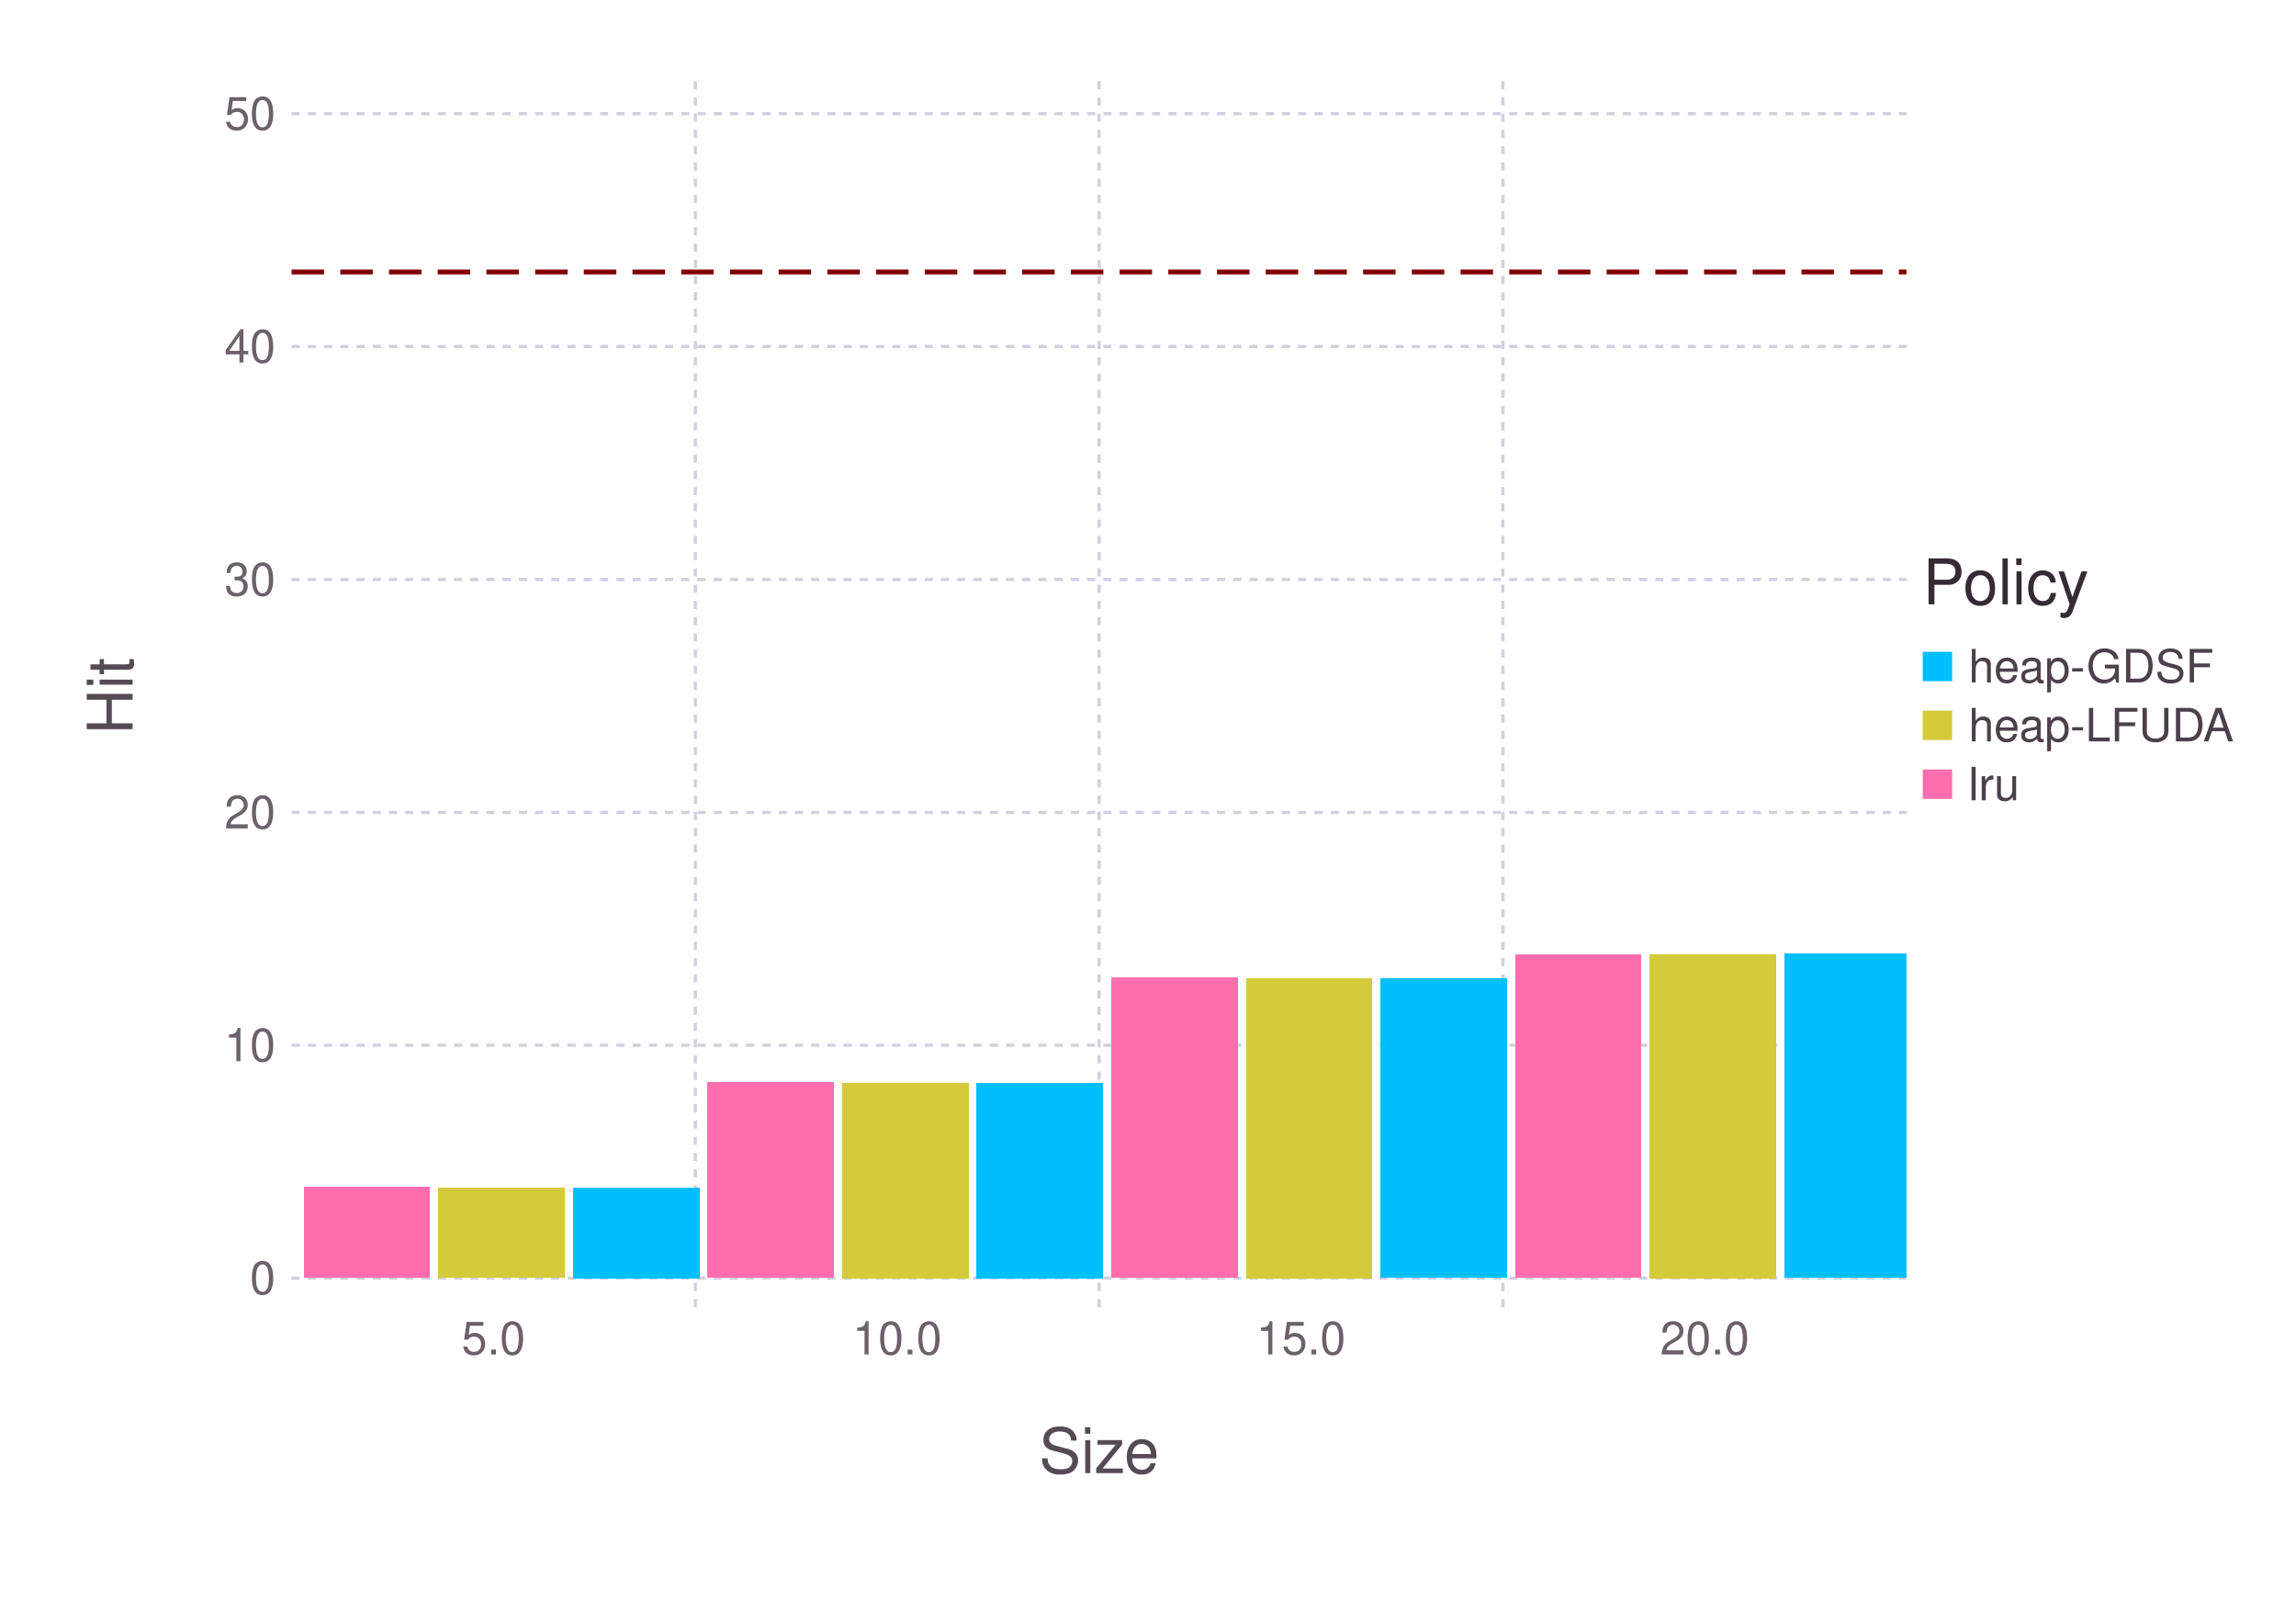
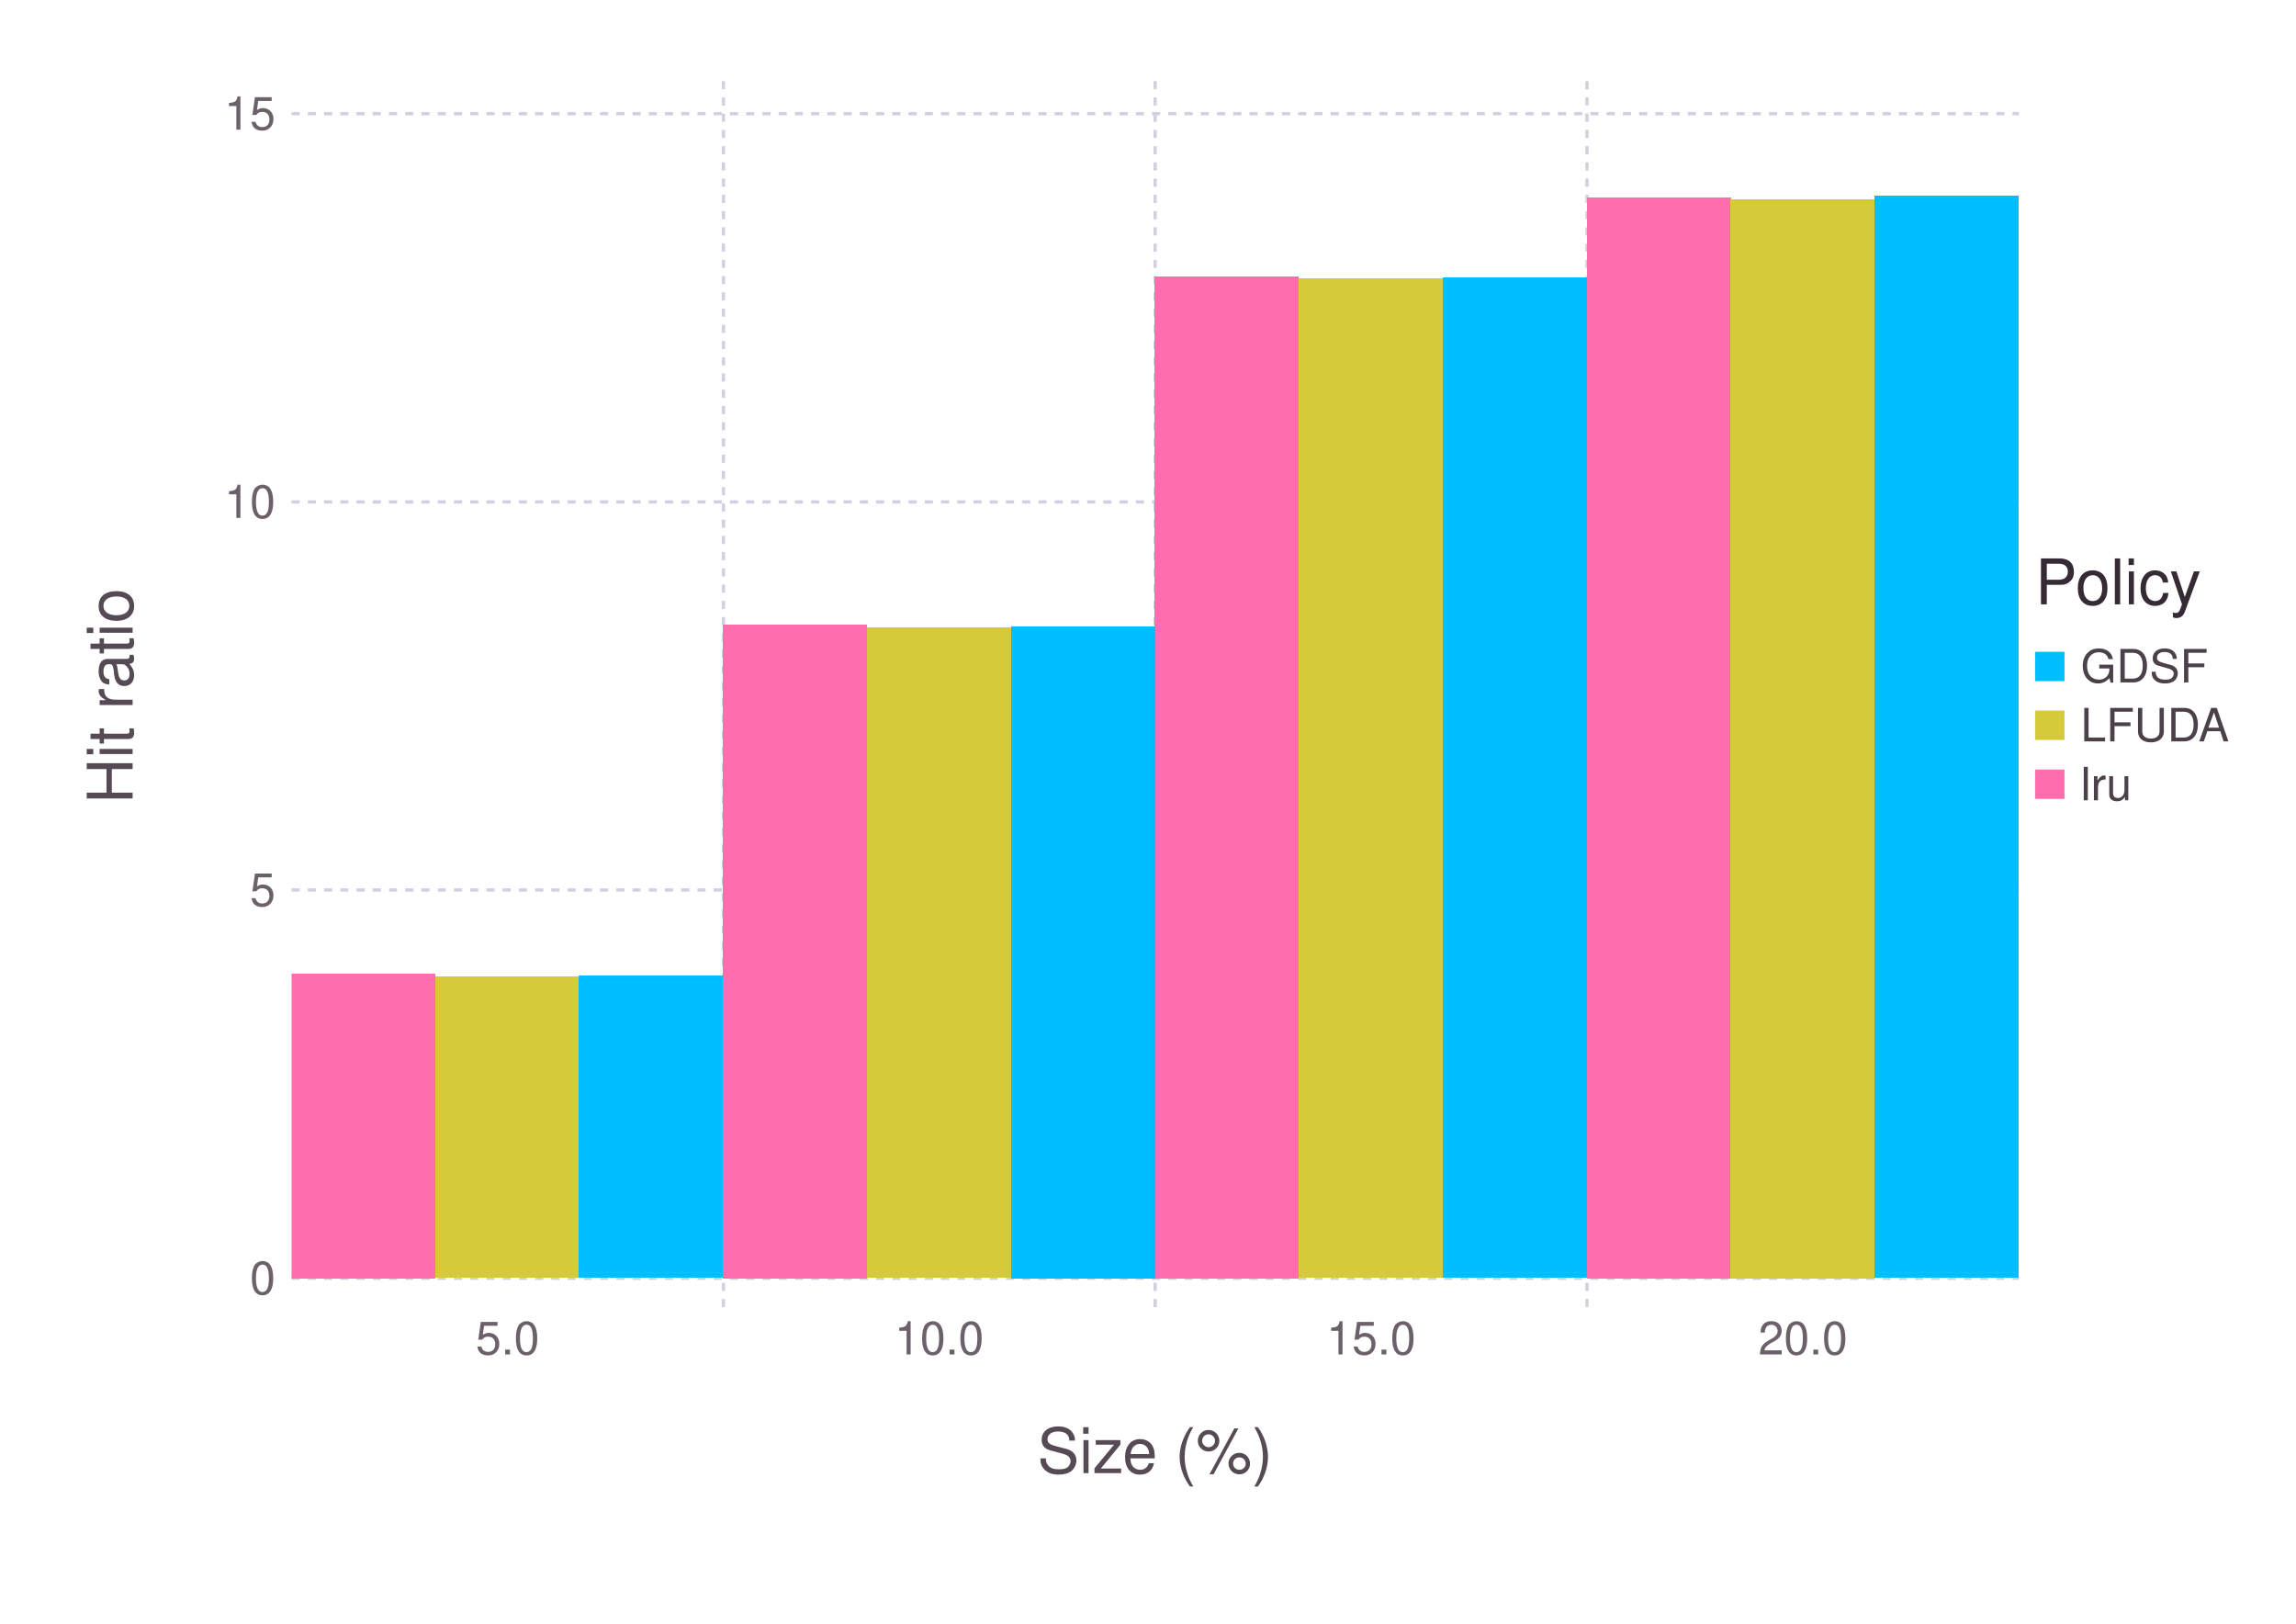
<svg xmlns="http://www.w3.org/2000/svg" version="1.2" width="141.42mm" height="100mm" viewBox="0 0 141.42 100" stroke="none" fill="#000000" stroke-width="0.3" font-size="3.88">
-   <g class="plotroot yscalable" id="img-9d693e62-1">
-     <g font-size="3.88" font-family="'PT Sans','Helvetica Neue','Helvetica',sans-serif" fill="#564A55" stroke="#000000" stroke-opacity="0.000" id="img-9d693e62-2">
-       <text x="67.7" y="88.39" text-anchor="middle" dy="0.6em">Size</text>
+   <g class="plotroot yscalable" id="img-3a40c9bd-1">
+     <g font-size="3.88" font-family="'PT Sans','Helvetica Neue','Helvetica',sans-serif" fill="#564A55" stroke="#000000" stroke-opacity="0.000" id="img-3a40c9bd-2">
+       <text x="71.15" y="88.39" text-anchor="middle" dy="0.6em">Size (%)</text>
    </g>
-     <g class="guide xlabels" font-size="2.82" font-family="'PT Sans Caption','Helvetica Neue','Helvetica',sans-serif" fill="#6C606B" id="img-9d693e62-3">
-       <text x="30.39" y="81.72" text-anchor="middle" dy="0.6em">5.0</text>
-       <text x="55.26" y="81.72" text-anchor="middle" dy="0.6em">10.0</text>
-       <text x="80.13" y="81.72" text-anchor="middle" dy="0.6em">15.0</text>
-       <text x="105" y="81.72" text-anchor="middle" dy="0.6em">20.0</text>
+     <g class="guide xlabels" font-size="2.82" font-family="'PT Sans Caption','Helvetica Neue','Helvetica',sans-serif" fill="#6C606B" id="img-3a40c9bd-3">
+       <text x="31.26" y="81.72" text-anchor="middle" dy="0.6em">5.0</text>
+       <text x="57.85" y="81.72" text-anchor="middle" dy="0.6em">10.0</text>
+       <text x="84.45" y="81.72" text-anchor="middle" dy="0.6em">15.0</text>
+       <text x="111.05" y="81.72" text-anchor="middle" dy="0.6em">20.0</text>
    </g>
-     <g class="guide colorkey" id="img-9d693e62-4">
-       <g fill="#4C404B" font-size="2.82" font-family="'PT Sans','Helvetica Neue','Helvetica',sans-serif" id="img-9d693e62-5">
-         <text x="121.25" y="41.04" dy="0.35em" id="img-9d693e62-6" class="color_heap-GDSF">heap-GDSF</text>
-         <text x="121.25" y="44.67" dy="0.35em" id="img-9d693e62-7" class="color_heap-LFUDA">heap-LFUDA</text>
-         <text x="121.25" y="48.3" dy="0.35em" id="img-9d693e62-8" class="color_lru">lru</text>
+     <g class="guide colorkey" id="img-3a40c9bd-4">
+       <g fill="#4C404B" font-size="2.82" font-family="'PT Sans','Helvetica Neue','Helvetica',sans-serif" id="img-3a40c9bd-5">
+         <text x="128.16" y="41.04" dy="0.35em" id="img-3a40c9bd-6" class="color_GDSF">GDSF</text>
+         <text x="128.16" y="44.67" dy="0.35em" id="img-3a40c9bd-7" class="color_LFUDA">LFUDA</text>
+         <text x="128.16" y="48.3" dy="0.35em" id="img-3a40c9bd-8" class="color_lru">lru</text>
      </g>
-       <g stroke="#000000" stroke-opacity="0.000" id="img-9d693e62-9">
-         <rect x="118.43" y="40.14" width="1.81" height="1.81" id="img-9d693e62-10" fill="#00BFFF" class="color_heap-GDSF" />
-         <rect x="118.43" y="43.76" width="1.81" height="1.81" id="img-9d693e62-11" fill="#D4CA3A" class="color_heap-LFUDA" />
-         <rect x="118.43" y="47.39" width="1.81" height="1.81" id="img-9d693e62-12" fill="#FF6DAE" class="color_lru" />
+       <g stroke="#000000" stroke-opacity="0.000" id="img-3a40c9bd-9">
+         <rect x="125.35" y="40.14" width="1.81" height="1.81" id="img-3a40c9bd-10" class="color_GDSF" fill="#00BFFF" />
+         <rect x="125.35" y="43.76" width="1.81" height="1.81" id="img-3a40c9bd-11" class="color_LFUDA" fill="#D4CA3A" />
+         <rect x="125.35" y="47.39" width="1.81" height="1.81" id="img-3a40c9bd-12" class="color_lru" fill="#FF6DAE" />
      </g>
-       <g fill="#362A35" font-size="3.88" font-family="'PT Sans','Helvetica Neue','Helvetica',sans-serif" stroke="#000000" stroke-opacity="0.000" id="img-9d693e62-13">
-         <text x="118.43" y="37.22" id="img-9d693e62-14">Policy</text>
+       <g fill="#362A35" font-size="3.88" font-family="'PT Sans','Helvetica Neue','Helvetica',sans-serif" stroke="#000000" stroke-opacity="0.000" id="img-3a40c9bd-13">
+         <text x="125.35" y="37.22" id="img-3a40c9bd-14">Policy</text>
      </g>
    </g>
-     <g clip-path="url(#img-9d693e62-15)">
-       <g id="img-9d693e62-16">
-         <g pointer-events="visible" opacity="1" fill="#000000" fill-opacity="0.000" stroke="#000000" stroke-opacity="0.000" class="guide background" id="img-9d693e62-17">
-           <rect x="17.96" y="5" width="99.48" height="75.72" id="img-9d693e62-18" />
+     <g clip-path="url(#img-3a40c9bd-15)">
+       <g id="img-3a40c9bd-16">
+         <g pointer-events="visible" opacity="1" fill="#000000" fill-opacity="0.000" stroke="#000000" stroke-opacity="0.000" class="guide background" id="img-3a40c9bd-17">
+           <rect x="17.96" y="5" width="106.39" height="75.72" id="img-3a40c9bd-18" />
        </g>
-         <g class="guide ygridlines xfixed" stroke-dasharray="0.5,0.5" stroke-width="0.2" stroke="#D0D0E0" id="img-9d693e62-19">
-           <path fill="none" d="M17.96,78.71 L 117.43 78.71" id="img-9d693e62-20" />
-           <path fill="none" d="M17.96,64.37 L 117.43 64.37" id="img-9d693e62-21" />
-           <path fill="none" d="M17.96,50.03 L 117.43 50.03" id="img-9d693e62-22" />
-           <path fill="none" d="M17.96,35.69 L 117.43 35.69" id="img-9d693e62-23" />
-           <path fill="none" d="M17.96,21.34 L 117.43 21.34" id="img-9d693e62-24" />
-           <path fill="none" d="M17.96,7 L 117.43 7" id="img-9d693e62-25" />
+         <g class="guide ygridlines xfixed" stroke-dasharray="0.5,0.5" stroke-width="0.2" stroke="#D0D0E0" id="img-3a40c9bd-19">
+           <path fill="none" d="M17.96,78.72 L 124.35 78.72" id="img-3a40c9bd-20" />
+           <path fill="none" d="M17.96,54.81 L 124.35 54.81" id="img-3a40c9bd-21" />
+           <path fill="none" d="M17.96,30.91 L 124.35 30.91" id="img-3a40c9bd-22" />
+           <path fill="none" d="M17.96,7 L 124.35 7" id="img-3a40c9bd-23" />
        </g>
-         <g class="guide xgridlines yfixed" stroke-dasharray="0.5,0.5" stroke-width="0.2" stroke="#D0D0E0" id="img-9d693e62-26">
-           <path fill="none" d="M42.83,5 L 42.83 80.72" id="img-9d693e62-27" />
-           <path fill="none" d="M67.7,5 L 67.7 80.72" id="img-9d693e62-28" />
-           <path fill="none" d="M92.57,5 L 92.57 80.72" id="img-9d693e62-29" />
+         <g class="guide xgridlines yfixed" stroke-dasharray="0.5,0.5" stroke-width="0.2" stroke="#D0D0E0" id="img-3a40c9bd-24">
+           <path fill="none" d="M44.56,5 L 44.56 80.72" id="img-3a40c9bd-25" />
+           <path fill="none" d="M71.15,5 L 71.15 80.72" id="img-3a40c9bd-26" />
+           <path fill="none" d="M97.75,5 L 97.75 80.72" id="img-3a40c9bd-27" />
        </g>
-         <g class="plotpanel" id="img-9d693e62-30">
-           <g class="xfixed" id="img-9d693e62-31">
-             <g stroke-dasharray="2,1" stroke-width="0.3" stroke="#800000" id="img-9d693e62-32">
-               <path fill="none" d="M17.96,16.75 L 117.43 16.75" id="img-9d693e62-33" />
-             </g>
-           </g>
-           <g shape-rendering="crispEdges" stroke-width="0.3" id="img-9d693e62-34">
-             <g stroke="#000000" stroke-opacity="0.000" class="geometry" id="img-9d693e62-35">
-               <rect x="18.71" y="73.09" width="7.79" height="5.62" id="img-9d693e62-36" fill="#FF6DAE" />
-               <rect x="43.58" y="66.63" width="7.79" height="12.08" id="img-9d693e62-37" fill="#FF6DAE" />
-               <rect x="68.45" y="60.2" width="7.79" height="18.51" id="img-9d693e62-38" fill="#FF6DAE" />
-               <rect x="93.32" y="58.75" width="7.79" height="19.96" id="img-9d693e62-39" fill="#FF6DAE" />
-               <rect x="27" y="73.14" width="7.79" height="5.57" id="img-9d693e62-40" fill="#D4CA3A" />
-               <rect x="51.87" y="66.7" width="7.79" height="12.02" id="img-9d693e62-41" fill="#D4CA3A" />
-               <rect x="76.74" y="60.24" width="7.79" height="18.48" id="img-9d693e62-42" fill="#D4CA3A" />
-               <rect x="101.61" y="58.78" width="7.79" height="19.94" id="img-9d693e62-43" fill="#D4CA3A" />
-               <rect x="35.29" y="73.13" width="7.79" height="5.59" id="img-9d693e62-44" fill="#00BFFF" />
-               <rect x="60.16" y="66.67" width="7.79" height="12.05" id="img-9d693e62-45" fill="#00BFFF" />
-               <rect x="85.03" y="60.23" width="7.79" height="18.48" id="img-9d693e62-46" fill="#00BFFF" />
-               <rect x="109.89" y="58.72" width="7.79" height="19.99" id="img-9d693e62-47" fill="#00BFFF" />
+         <g class="plotpanel" id="img-3a40c9bd-28">
+           <g shape-rendering="crispEdges" stroke-width="0.3" id="img-3a40c9bd-29">
+             <g stroke="#000000" stroke-opacity="0.000" class="geometry" id="img-3a40c9bd-30">
+               <rect x="17.93" y="59.98" width="8.88" height="18.74" id="img-3a40c9bd-31" fill="#FF6DAE" />
+               <rect x="44.53" y="38.45" width="8.88" height="40.27" id="img-3a40c9bd-32" fill="#FF6DAE" />
+               <rect x="71.13" y="17" width="8.88" height="61.72" id="img-3a40c9bd-33" fill="#FF6DAE" />
+               <rect x="97.73" y="12.17" width="8.88" height="66.55" id="img-3a40c9bd-34" fill="#FF6DAE" />
+               <rect x="26.8" y="60.13" width="8.88" height="18.58" id="img-3a40c9bd-35" fill="#D4CA3A" />
+               <rect x="53.4" y="38.66" width="8.88" height="40.05" id="img-3a40c9bd-36" fill="#D4CA3A" />
+               <rect x="79.99" y="17.12" width="8.88" height="61.59" id="img-3a40c9bd-37" fill="#D4CA3A" />
+               <rect x="106.59" y="12.25" width="8.88" height="66.47" id="img-3a40c9bd-38" fill="#D4CA3A" />
+               <rect x="35.66" y="60.08" width="8.88" height="18.63" id="img-3a40c9bd-39" fill="#00BFFF" />
+               <rect x="62.26" y="38.56" width="8.88" height="40.16" id="img-3a40c9bd-40" fill="#00BFFF" />
+               <rect x="88.86" y="17.11" width="8.88" height="61.6" id="img-3a40c9bd-41" fill="#00BFFF" />
+               <rect x="115.46" y="12.07" width="8.88" height="66.64" id="img-3a40c9bd-42" fill="#00BFFF" />
            </g>
          </g>
        </g>
      </g>
    </g>
-     <g class="guide ylabels" font-size="2.82" font-family="'PT Sans Caption','Helvetica Neue','Helvetica',sans-serif" fill="#6C606B" id="img-9d693e62-48">
-       <text x="16.96" y="78.71" text-anchor="end" dy="0.35em" id="img-9d693e62-49">0</text>
-       <text x="16.96" y="64.37" text-anchor="end" dy="0.35em" id="img-9d693e62-50">10</text>
-       <text x="16.96" y="50.03" text-anchor="end" dy="0.35em" id="img-9d693e62-51">20</text>
-       <text x="16.96" y="35.69" text-anchor="end" dy="0.35em" id="img-9d693e62-52">30</text>
-       <text x="16.96" y="21.34" text-anchor="end" dy="0.35em" id="img-9d693e62-53">40</text>
-       <text x="16.96" y="7" text-anchor="end" dy="0.35em" id="img-9d693e62-54">50</text>
+     <g class="guide ylabels" font-size="2.82" font-family="'PT Sans Caption','Helvetica Neue','Helvetica',sans-serif" fill="#6C606B" id="img-3a40c9bd-43">
+       <text x="16.96" y="78.72" text-anchor="end" dy="0.35em" id="img-3a40c9bd-44">0</text>
+       <text x="16.96" y="54.81" text-anchor="end" dy="0.35em" id="img-3a40c9bd-45">5</text>
+       <text x="16.96" y="30.91" text-anchor="end" dy="0.35em" id="img-3a40c9bd-46">10</text>
+       <text x="16.96" y="7" text-anchor="end" dy="0.35em" id="img-3a40c9bd-47">15</text>
    </g>
-     <g font-size="3.88" font-family="'PT Sans','Helvetica Neue','Helvetica',sans-serif" fill="#564A55" stroke="#000000" stroke-opacity="0.000" id="img-9d693e62-55">
-       <text x="8.81" y="40.86" text-anchor="middle" dy="0.35em" transform="rotate(-90, 8.81, 42.86)" id="img-9d693e62-56">Hit</text>
+     <g font-size="3.88" font-family="'PT Sans','Helvetica Neue','Helvetica',sans-serif" fill="#564A55" stroke="#000000" stroke-opacity="0.000" id="img-3a40c9bd-48">
+       <text x="8.81" y="40.86" text-anchor="middle" dy="0.35em" transform="rotate(-90, 8.81, 42.86)" id="img-3a40c9bd-49">Hit ratio</text>
    </g>
  </g>
  <defs>
-     <clipPath id="img-9d693e62-15">
-       <path d="M17.96,5 L 117.43 5 117.43 80.72 17.96 80.72" />
+     <clipPath id="img-3a40c9bd-15">
+       <path d="M17.96,5 L 124.35 5 124.35 80.72 17.96 80.72" />
    </clipPath>
  </defs>
</svg>
